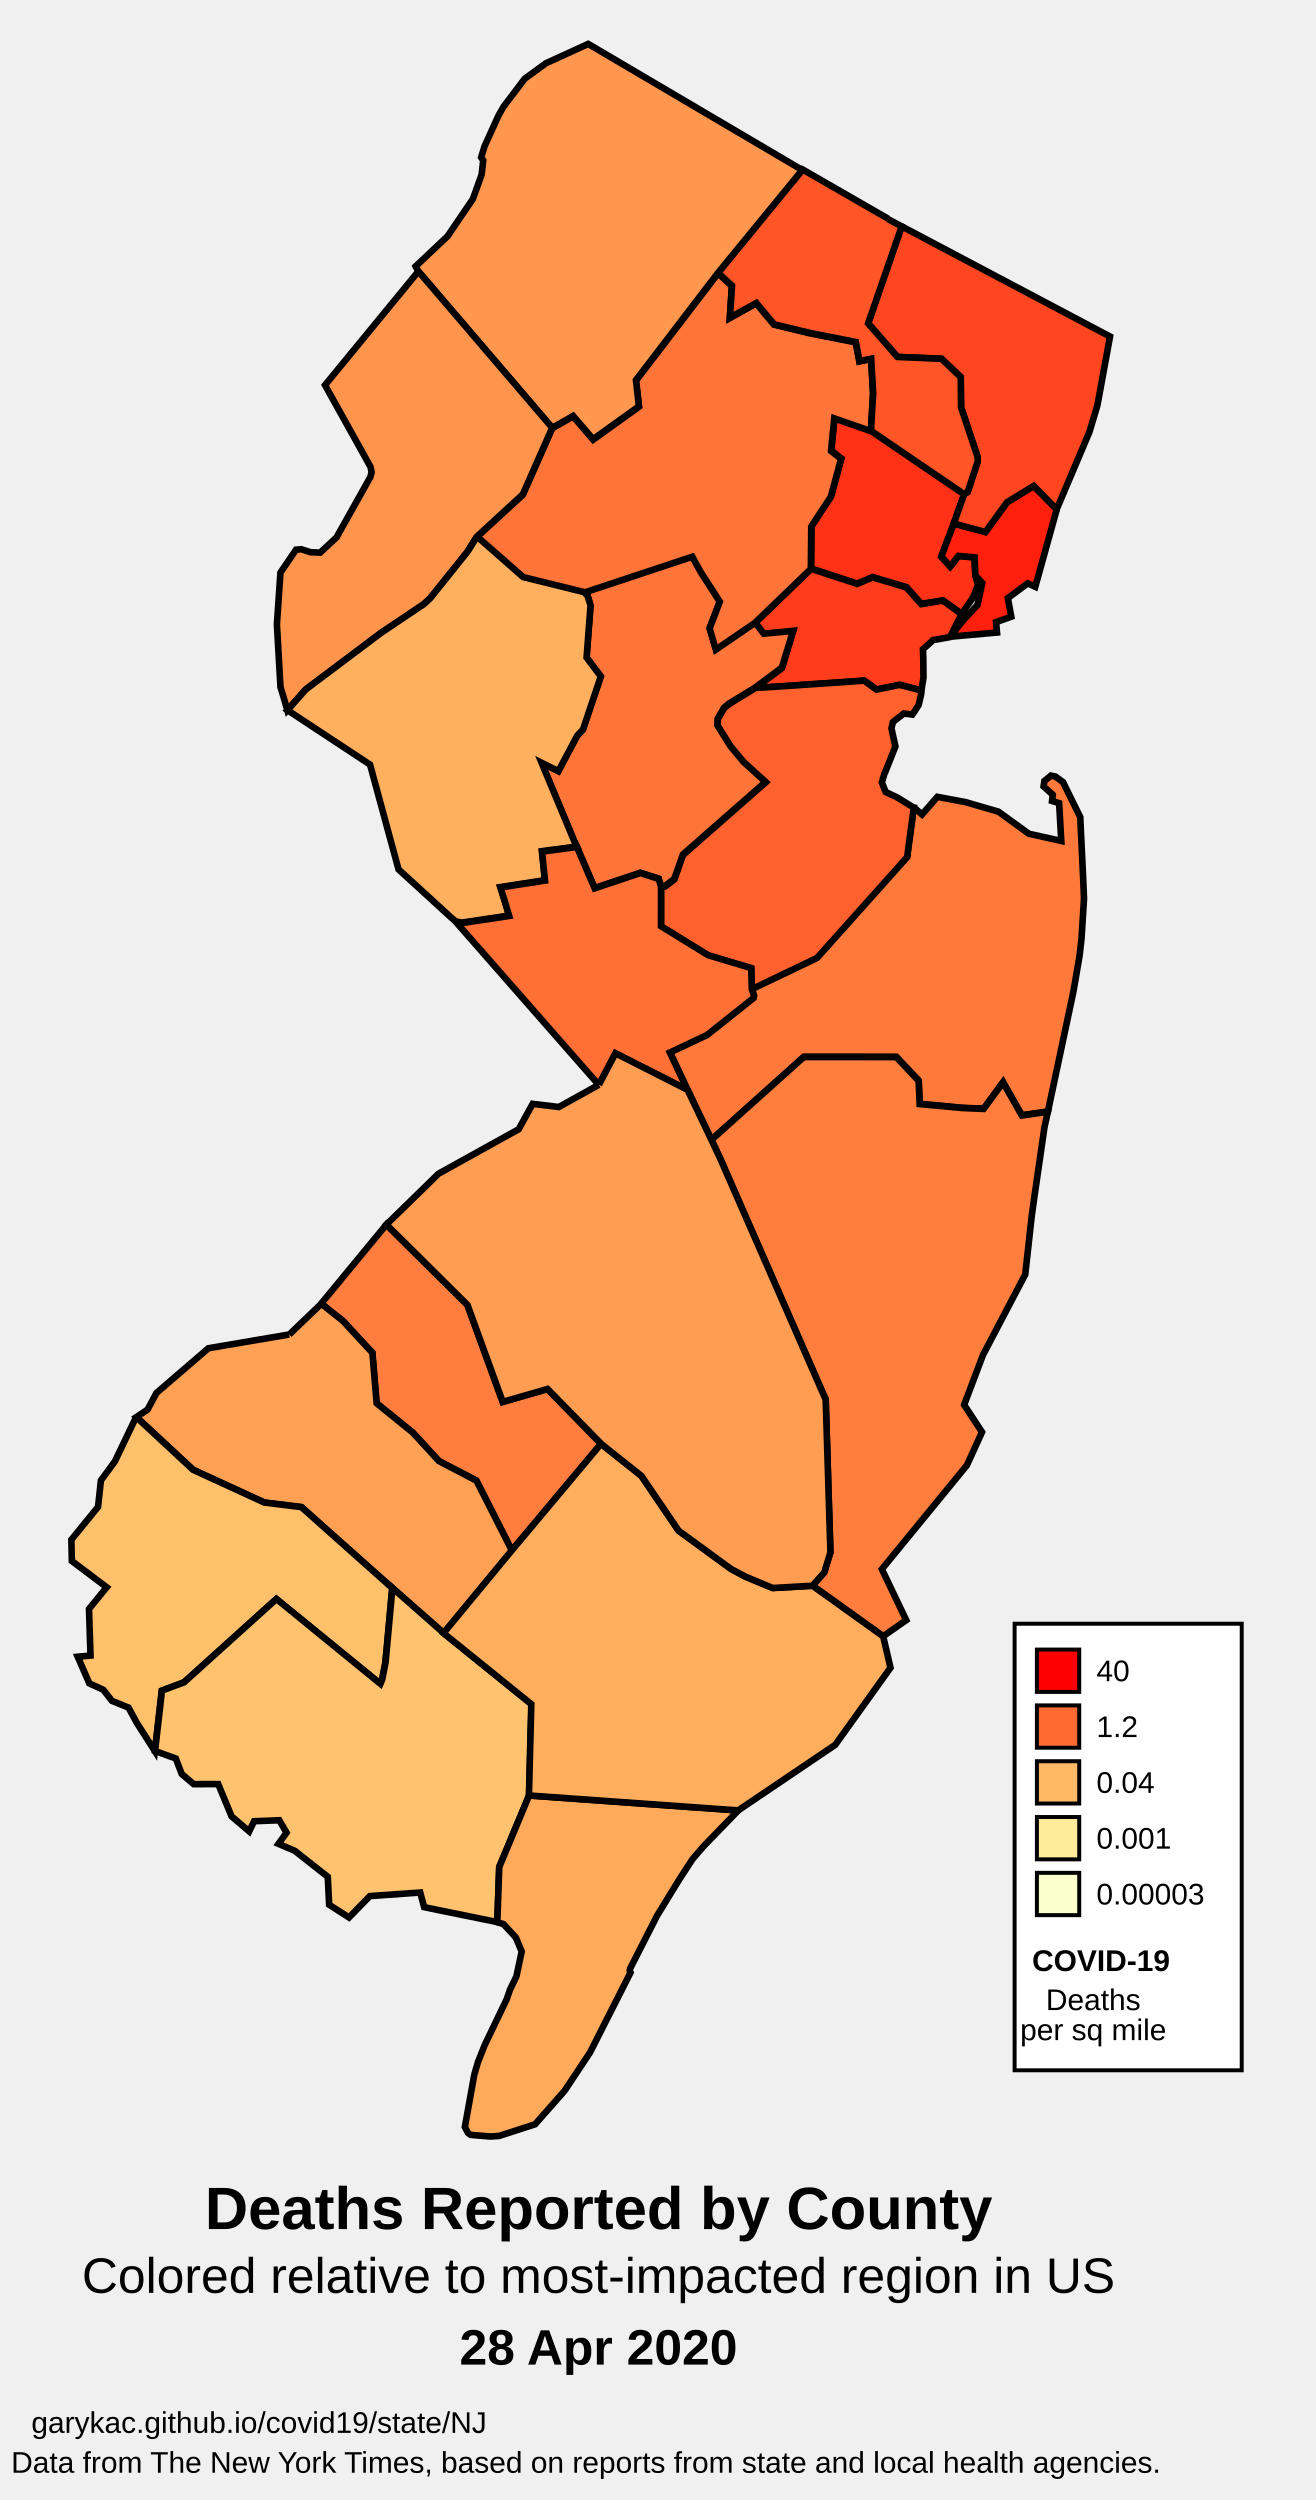
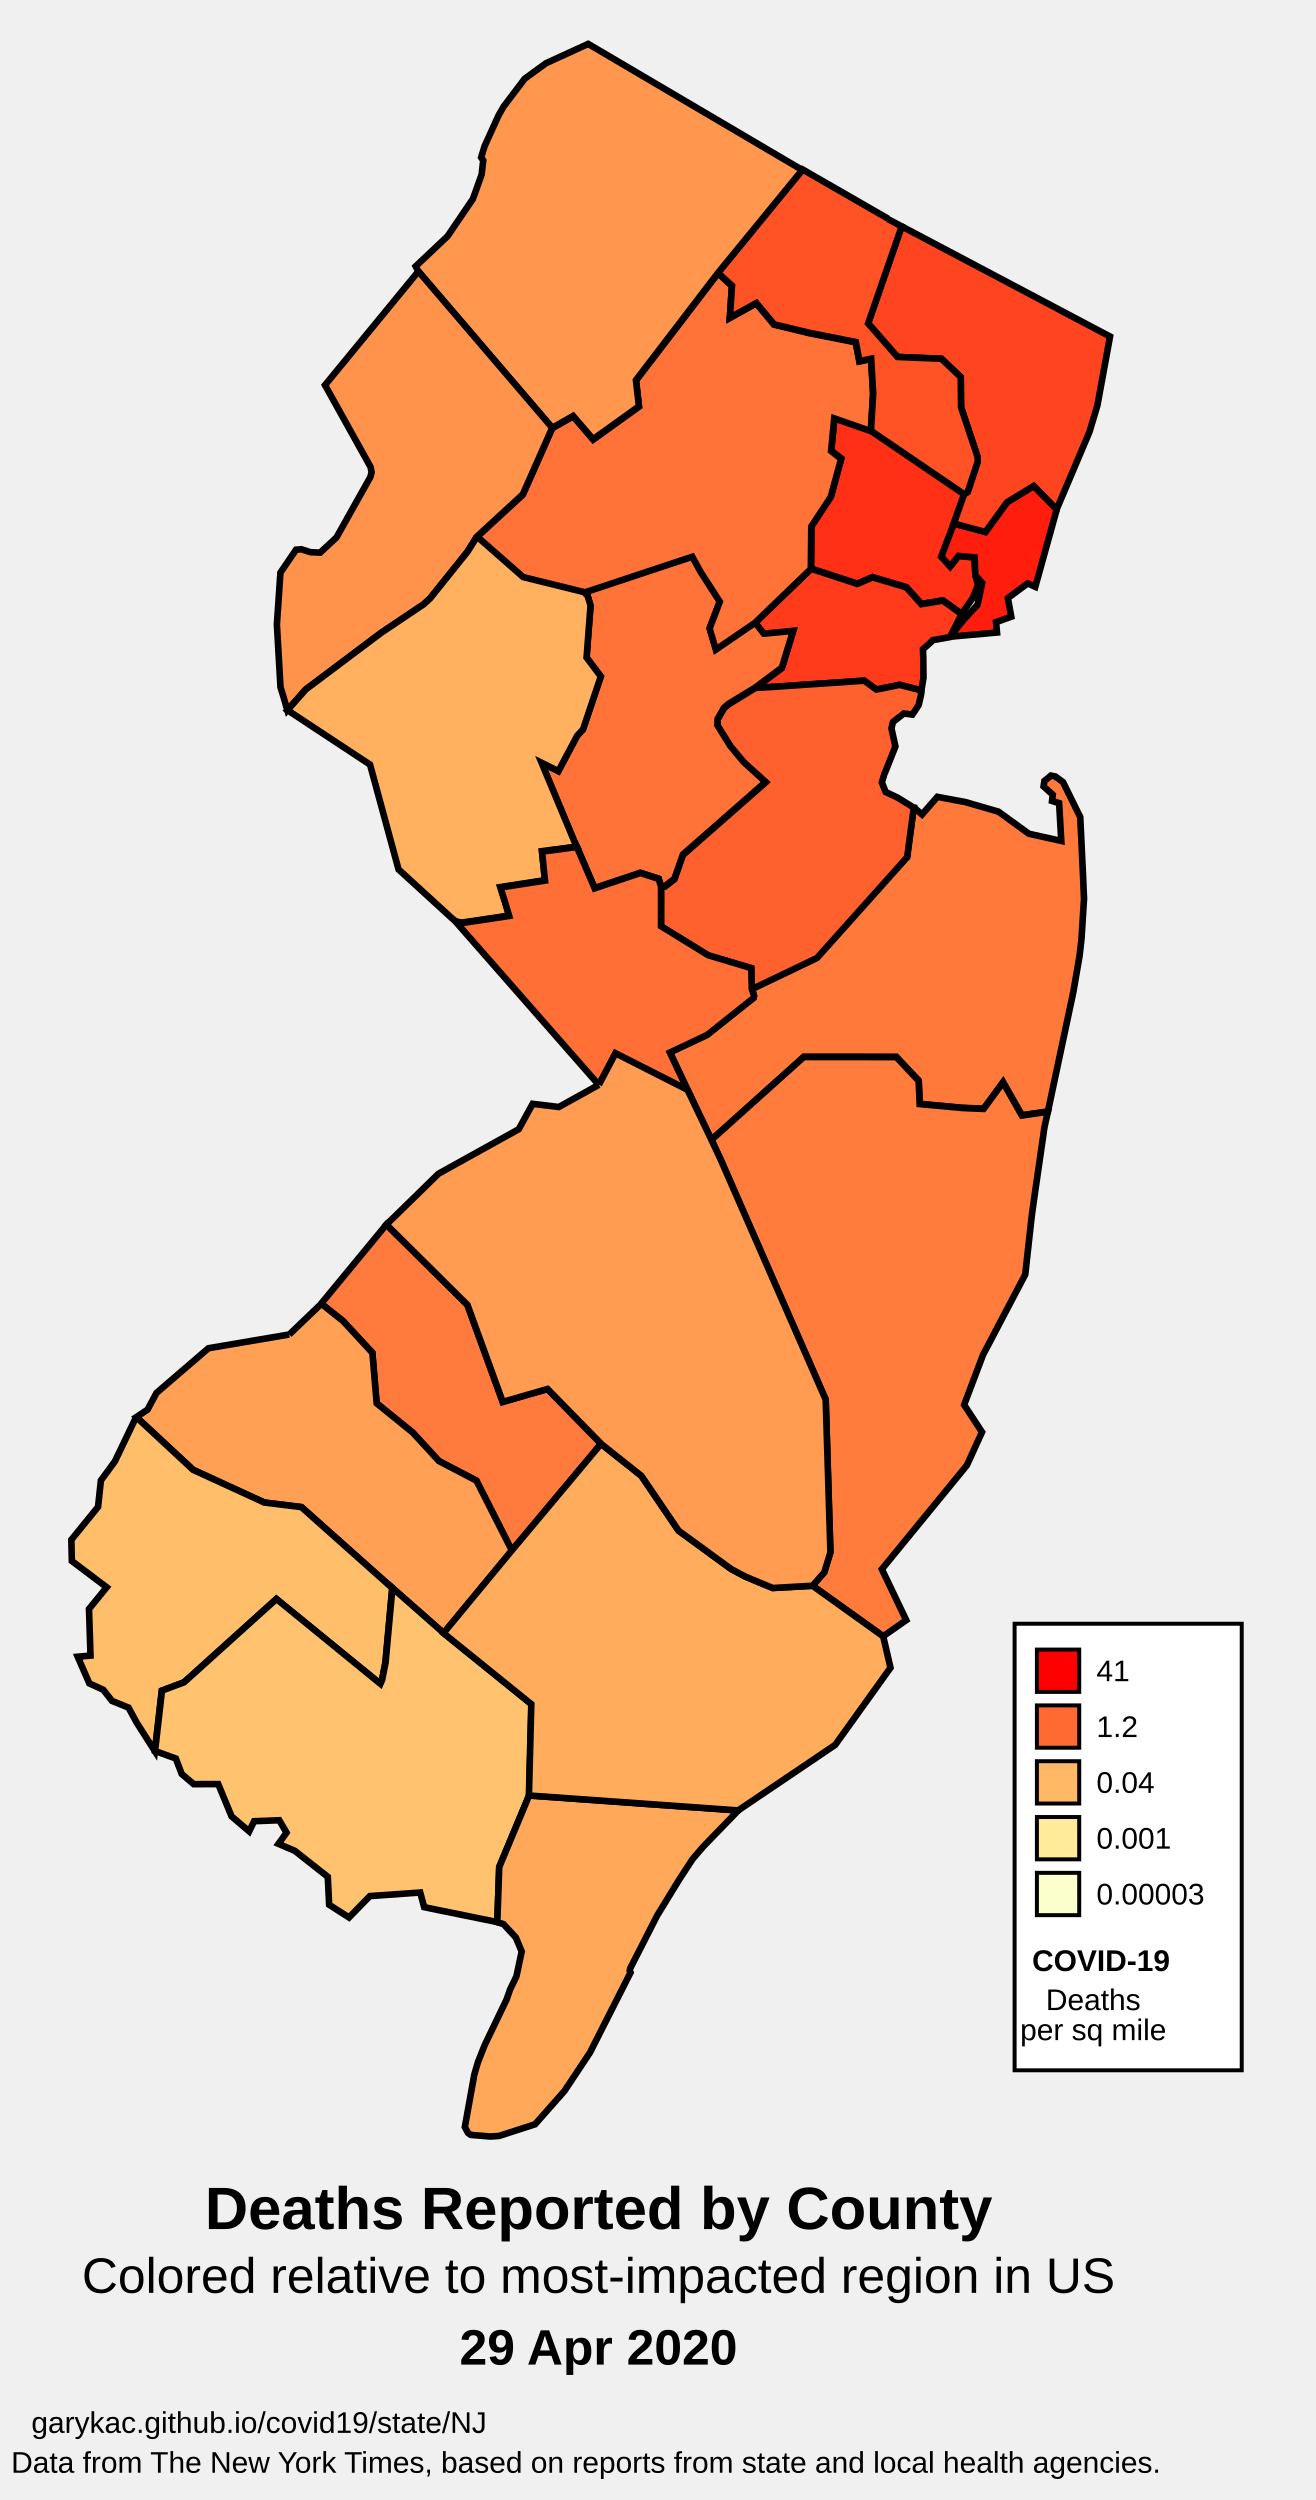
<svg xmlns="http://www.w3.org/2000/svg" width="330" height="627.07" version="1.0" id="svg2">
  <defs id="defs9439" />
  <style id="style6">
  #counties {fill:#d0d0d0;stroke:#000;stroke-width:.178;} 
  #borders {fill:none;stroke:#221e1f;stroke-width:.891;} 
  #separator {fill:none;stroke:#a9a9a9;stroke-width:2.318;}
  #legend-1 {fill:#ff0000;}
  #legend-2 {fill:#ff6a32;}
  #legend-3 {fill:#ffb866;}
  #legend-4 {fill:#ffeb99;}
  #legend-5 {fill:#faffcc;}
-   #c34041 {fill:#ff954d;}
-   #c34039 {fill:#ff3c1b;}
-   #c34019 {fill:#ffb05f;}
+   #c34041 {fill:#ff934b;}
+   #c34039 {fill:#ff3b1b;}
+   #c34019 {fill:#ffb160;}
  #c34011 {fill:#ffc26e;}
-   #c34013 {fill:#ff3116;}
-   #c34015 {fill:#ffa154;}
-   #c34017 {fill:#ff1f0d;}
-   #c34009 {fill:#ffa95a;}
-   #c34003 {fill:#ff4620;}
-   #c34001 {fill:#ffae5d;}
-   #c34007 {fill:#ff7d3e;}
-   #c34005 {fill:#ff9e53;}
-   #c34021 {fill:#ff7036;}
+   #c34013 {fill:#ff3015;}
+   #c34015 {fill:#ffa054;}
+   #c34017 {fill:#ff1e0d;}
+   #c34009 {fill:#ffa85a;}
+   #c34003 {fill:#ff451f;}
+   #c34001 {fill:#ffad5d;}
+   #c34007 {fill:#ff7b3d;}
+   #c34005 {fill:#ff9c51;}
+   #c34021 {fill:#ff6f36;}
  #c34025 {fill:#ff793b;}
  #c34037 {fill:#ff974e;}
-   #c34035 {fill:#ff7438;}
-   #c34033 {fill:#ffc06b;}
-   #c34031 {fill:#ff5527;}
+   #c34035 {fill:#ff7338;}
+   #c34033 {fill:#ffbe6a;}
+   #c34031 {fill:#ff5326;}
  #c34023 {fill:#ff612e;}
-   #c34027 {fill:#ff7438;}
-   #c34029 {fill:#ff7e3e;}
+   #c34027 {fill:#ff7338;}
+   #c34029 {fill:#ff7c3d;}
 </style>
  <g id="layer1" style="display:inline" transform="translate(0,1.0703125e-5)">
    <g id="g10509" transform="translate(-622.3246,8.460373)">
      <rect y="398.82" x="876.817" height="112.008" width="56.966" id="rect10421" style="fill:#ffffff;fill-opacity:1;stroke:#000000;stroke-width:1;stroke-linecap:round;stroke-linejoin:miter;stroke-miterlimit:4;stroke-dasharray:none;stroke-dashoffset:0;stroke-opacity:1" />
      <rect y="405.301" x="882.409" height="10.615" width="10.615" id="legend-1" style="stroke:#000000;stroke-width:1" />
      <rect style="stroke:#000000;stroke-width:1" id="legend-2" width="10.615" height="10.615" x="882.409" y="419.301" />
      <rect y="433.301" x="882.409" height="10.615" width="10.615" id="legend-3" style="stroke:#000000;stroke-width:1" />
      <rect style="stroke:#000000;stroke-width:1" id="legend-4" width="10.615" height="10.615" x="882.409" y="447.301" />
      <rect y="461.301" x="882.409" height="10.615" width="10.615" id="legend-5" style="stroke:#000000;stroke-width:1" />
      <text id="text10456" y="413.239" x="897.338" style="font-style:normal;font-weight:normal;font-size:7.5px;line-height:125%;font-family:sans-serif;letter-spacing:0px;word-spacing:0px;fill:#000000;fill-opacity:1;stroke:none;stroke-width:1px;stroke-linecap:butt;stroke-linejoin:miter;stroke-opacity:1" xml:space="preserve">
-         <tspan style="font-style:normal;font-variant:normal;font-weight:normal;font-stretch:normal;font-family:Arial;-inkscape-font-specification:Arial" y="413.239" x="897.338" id="tspan10458">40</tspan>
+         <tspan style="font-style:normal;font-variant:normal;font-weight:normal;font-stretch:normal;font-family:Arial;-inkscape-font-specification:Arial" y="413.239" x="897.338" id="tspan10458">41</tspan>
      </text>
      <text xml:space="preserve" style="font-style:normal;font-weight:normal;font-size:7.5px;line-height:125%;font-family:sans-serif;letter-spacing:0px;word-spacing:0px;fill:#000000;fill-opacity:1;stroke:none;stroke-width:1px;stroke-linecap:butt;stroke-linejoin:miter;stroke-opacity:1" x="897.338" y="427.239" id="text10460">
        <tspan id="tspan10462" x="897.338" y="427.239" style="font-style:normal;font-variant:normal;font-weight:normal;font-stretch:normal;font-family:Arial;-inkscape-font-specification:Arial">1.2</tspan>
      </text>
      <text id="text10464" y="441.239" x="897.338" style="font-style:normal;font-weight:normal;font-size:7.5px;line-height:125%;font-family:sans-serif;letter-spacing:0px;word-spacing:0px;fill:#000000;fill-opacity:1;stroke:none;stroke-width:1px;stroke-linecap:butt;stroke-linejoin:miter;stroke-opacity:1" xml:space="preserve">
        <tspan style="font-style:normal;font-variant:normal;font-weight:normal;font-stretch:normal;font-family:Arial;-inkscape-font-specification:Arial" y="441.239" x="897.338" id="tspan10466">0.04</tspan>
      </text>
      <text xml:space="preserve" style="font-style:normal;font-weight:normal;font-size:7.5px;line-height:125%;font-family:sans-serif;letter-spacing:0px;word-spacing:0px;fill:#000000;fill-opacity:1;stroke:none;stroke-width:1px;stroke-linecap:butt;stroke-linejoin:miter;stroke-opacity:1" x="897.338" y="455.239" id="text10468">
        <tspan id="tspan10470" x="897.338" y="455.239" style="font-style:normal;font-variant:normal;font-weight:normal;font-stretch:normal;font-family:Arial;-inkscape-font-specification:Arial">0.001</tspan>
      </text>
      <text id="text10472" y="469.239" x="897.338" style="font-style:normal;font-weight:normal;font-size:7.5px;line-height:125%;font-family:sans-serif;letter-spacing:0px;word-spacing:0px;fill:#000000;fill-opacity:1;stroke:none;stroke-width:1px;stroke-linecap:butt;stroke-linejoin:miter;stroke-opacity:1" xml:space="preserve">
        <tspan style="font-style:normal;font-variant:normal;font-weight:normal;font-stretch:normal;font-family:Arial;-inkscape-font-specification:Arial" y="469.239" x="897.338" id="tspan10474">0.00003</tspan>
      </text>
      <g transform="translate(0,-2.192453)" id="g10492">
        <text xml:space="preserve" style="font-style:normal;font-weight:normal;font-size:7.5px;line-height:125%;font-family:sans-serif;text-align:center;letter-spacing:0px;word-spacing:0px;text-anchor:middle;fill:#000000;fill-opacity:1;stroke:none;stroke-width:1px;stroke-linecap:butt;stroke-linejoin:miter;stroke-opacity:1" x="905.319" y="497.919" id="text10480">
          <tspan id="tspan10482" x="905.319" y="497.919" style="font-style:normal;font-variant:normal;font-weight:normal;font-stretch:normal;font-family:Arial;-inkscape-font-specification:Arial;text-align:center;text-anchor:middle">Deaths</tspan>
        </text>
        <text id="text10484" y="505.458" x="905.319" style="font-style:normal;font-weight:normal;font-size:7.5px;line-height:125%;font-family:sans-serif;text-align:center;letter-spacing:0px;word-spacing:0px;text-anchor:middle;fill:#000000;fill-opacity:1;stroke:none;stroke-width:1px;stroke-linecap:butt;stroke-linejoin:miter;stroke-opacity:1" xml:space="preserve">
          <tspan style="font-style:normal;font-variant:normal;font-weight:normal;font-stretch:normal;font-family:Arial;-inkscape-font-specification:Arial;text-align:center;text-anchor:middle" y="505.458" x="905.319" id="tspan10486">per sq mile</tspan>
        </text>
      </g>
      <text id="text10488" y="485.919" x="905.319" style="font-style:normal;font-weight:normal;font-size:7.5px;line-height:125%;font-family:sans-serif;text-align:center;letter-spacing:0px;word-spacing:0px;text-anchor:middle;fill:#000000;fill-opacity:1;stroke:none;stroke-width:1px;stroke-linecap:butt;stroke-linejoin:miter;stroke-opacity:1" xml:space="preserve">
        <tspan style="font-style:normal;font-variant:normal;font-weight:bold;font-stretch:normal;font-family:Arial;-inkscape-font-specification:'Arial Bold';text-align:center;text-anchor:middle" y="485.919" x="905.319" id="tspan10490">COVID-19</tspan>
      </text>
    </g>
    <text xml:space="preserve" style="font-style:normal;font-weight:normal;font-size:7.5px;line-height:125%;font-family:sans-serif;text-align:center;letter-spacing:0px;word-spacing:0px;text-anchor:middle;fill:#000000;fill-opacity:1;stroke:none;stroke-width:1px;stroke-linecap:butt;stroke-linejoin:miter;stroke-opacity:1" x="151.849" y="620.237" id="text10498">
      <tspan id="tspan10500" x="151.849" y="620.237" style="font-style:normal;font-variant:normal;font-weight:normal;font-stretch:normal;font-family:Arial;-inkscape-font-specification:Arial;text-align:center;text-anchor:middle">Data from The New York Times, based on reports from state and local health agencies.</tspan>
    </text>
    <g id="g10510" transform="translate(-504.6264,0.4679467)">
      <text xml:space="preserve" style="font-style:normal;font-weight:normal;font-size:7.5px;line-height:125%;font-family:sans-serif;text-align:center;letter-spacing:0px;word-spacing:0px;text-anchor:middle;fill:#000000;fill-opacity:1;stroke:none;stroke-width:1px;stroke-linecap:butt;stroke-linejoin:miter;stroke-opacity:1" x="661.613" y="558.64" id="text10502">
        <tspan id="tspan10504" x="661.613" y="558.64" style="font-style:normal;font-variant:normal;font-weight:bold;font-stretch:normal;font-size:15px;font-family:Arial;-inkscape-font-specification:'Arial Bold';text-align:center;text-anchor:middle">Deaths Reported by County</tspan>
      </text>
      <text id="text10506" y="574.64" x="661.57" style="font-style:normal;font-weight:normal;font-size:7.5px;line-height:125%;font-family:sans-serif;text-align:center;letter-spacing:0px;word-spacing:0px;text-anchor:middle;fill:#000000;fill-opacity:1;stroke:none;stroke-width:1px;stroke-linecap:butt;stroke-linejoin:miter;stroke-opacity:1" xml:space="preserve">
        <tspan style="font-style:normal;font-variant:normal;font-weight:normal;font-stretch:normal;font-size:12.5px;font-family:Arial;-inkscape-font-specification:Arial;text-align:center;text-anchor:middle" y="574.64" x="661.57" id="tspan10508">Colored relative to most-impacted region in US</tspan>
      </text>
      <text xml:space="preserve" style="font-style:normal;font-weight:normal;font-size:7.5px;line-height:125%;font-family:sans-serif;text-align:center;letter-spacing:0px;word-spacing:0px;text-anchor:middle;fill:#000000;fill-opacity:1;stroke:none;stroke-width:1px;stroke-linecap:butt;stroke-linejoin:miter;stroke-opacity:1" x="661.57" y="592.64" id="text10536">
-         <tspan id="tspan10538" x="661.57" y="592.64" style="font-style:normal;font-variant:normal;font-weight:bold;font-stretch:normal;font-size:12.5px;font-family:Arial;-inkscape-font-specification:'Arial Bold';text-align:center;text-anchor:middle">28 Apr 2020</tspan>
+         <tspan id="tspan10538" x="661.57" y="592.64" style="font-style:normal;font-variant:normal;font-weight:bold;font-stretch:normal;font-size:12.5px;font-family:Arial;-inkscape-font-specification:'Arial Bold';text-align:center;text-anchor:middle">29 Apr 2020</tspan>
      </text>
    </g>
    <text id="text10516" y="610.237" x="7.866" style="font-style:normal;font-weight:normal;font-size:7.5px;line-height:125%;font-family:sans-serif;text-align:end;letter-spacing:0px;word-spacing:0px;text-anchor:end;fill:#000000;fill-opacity:1;stroke:none;stroke-width:1px;stroke-linecap:butt;stroke-linejoin:miter;stroke-opacity:1" xml:space="preserve">
      <tspan style="font-style:normal;font-variant:normal;font-weight:normal;font-stretch:normal;font-family:Arial;-inkscape-font-specification:Arial;text-align:start;text-anchor:start" y="610.237" x="7.866" id="tspan10518">garykac.github.io/covid19/state/NJ</tspan>
    </text>
  </g>
  <g id="layer2" style="display:inline;fill:#fff;stroke:#000;stroke-width:.178;" transform="translate(0,1.0703125e-5)">
    <g id="g25761" transform="matrix(9.136597,1.812447,-1.812447,9.136597,-7596.108,-3365.373)">
      <path id="c34025" d="m 898.58,212.247 0.259,0.148 0.313,-0.546 0.762,-0.009 0.929,0.08 0.919,0.424 0.894,0.021 -0.255,-0.987 -0.198,-0.021 -0.014,-0.169 -0.286,-0.171 -0.007,-0.149 0.089,-0.105 0.055,-0.07 0.121,0 0.232,0.107 0.639,0.835 0.385,1.55 0.13,0.535 0.011,0.04 0.144,1.075 0.039,0.467 0.025,0.99 -0.045,3.287 -0.669,0.236 -0.669,-0.774 -0.374,0.802 -0.571,0.088 -1.144,0.119 -0.148,-0.609 -0.715,-0.51 -2.444,0.483 -2.007,2.676 -0.893,-1.196 -0.665,-0.901 0.891,-0.659 1.034,-1.221 0,-0.06 -0.095,-0.168 1.559,-1.166 1.854,-3.136 -0.084,-1.347" style="stroke:#000" />
      <path id="c34029" d="m 894.98,222.097 2.007,-2.676 2.444,-0.483 0.715,0.51 0.148,0.609 1.144,-0.119 0.571,-0.088 0.374,-0.802 0.669,0.774 0.669,-0.235 -0.009,0.426 0.098,1.879 0.03,0.523 0.136,1.59 -0.694,2.345 -0.237,1.418 0.615,0.626 -0.226,0.956 -1.701,3.19 0.91,1.219 -0.524,0.546 -2.134,-0.967 0.241,-0.415 0.057,-0.562 -0.925,-4.009 -4.042,-5.804 -0.337,-0.458" style="stroke:#000" />
      <path id="c34013" d="m 895.48,202.527 2.797,1.189 -0.121,0.829 -0.158,0.939 0.285,0.213 0.165,-0.321 0.434,-0.045 0.112,0.469 0.122,0.237 -0.07,0.371 -0.211,0.481 -0.566,-0.259 -0.552,0.206 -0.482,-0.364 -0.945,-0.088 -0.37,0.253 -1.3,-0.157 -0.211,-1.122 0.359,-0.884 0.074,-1.059 -0.306,-0.156 -0.086,-0.878 1.032,0.144" style="stroke:#000" />
      <path id="c34039" d="m 894.62,206.487 1.3,0.157 0.37,-0.253 0.945,0.088 0.482,0.364 0.552,-0.206 0.566,0.259 -0.186,0.666 -0.356,0.141 -0.08,0.03 -0.039,0.06 -0.176,0.232 0.056,0.236 0.107,0.515 0.012,0.346 -0.604,-0.034 -0.589,0.246 -0.371,-0.171 -2.349,0.636 -0.483,0.125 0.595,-0.661 0.103,-1.03 -0.758,0.228 -0.293,-0.251 1.196,-1.719" style="stroke:#000" />
      <path id="c34017" d="m 900.8,203.627 -0.162,2.161 -0.22,-0.05 -0.445,0.492 0.187,0.474 -0.373,0.223 0.079,0.269 -1.218,0.357 0.287,-0.545 0.272,-0.441 0.01,-0.602 -0.223,-0.167 -0.112,-0.469 -0.434,0.045 -0.165,0.321 -0.285,-0.213 0.158,-0.939 0.88,0.058 0.415,-0.899 0.62,-0.571 0.729,0.496" style="stroke:#000" />
      <path id="c34003" d="m 895.22,196.967 6.081,1.819 0.027,1.884 -0.071,0.747 -0.46,2.211 -0.729,-0.496 -0.62,0.571 -0.415,0.899 -0.88,-0.058 0.121,-0.829 0.08,-0.08 0.105,-0.85 -0.025,-0.122 -0.699,-1.228 -0.166,-0.795 -0.605,-0.384 -1.173,0.182 -0.95,-0.732 0.378,-2.739" style="stroke:#000" />
      <path id="c34023" d="m 898.17,209.117 0.016,0.129 -0.009,0.273 -0.076,0.195 -0.041,0.094 -0.112,0.006 -0.119,0.01 -0.242,0.28 -0.007,0.176 0.2,0.457 -0.135,0.737 -0.011,0.03 -0.023,0.257 0.151,0.231 0.343,0.086 0.471,0.176 0.01,0 0.084,1.347 -1.854,3.136 -1.559,1.166 -0.124,-0.548 -1.204,-0.114 -1.398,-0.52 -0.207,-1.046 0.105,-0.03 0.209,-0.241 0.099,-0.686 1.802,-2.349 -0.687,-0.414 -0.435,-0.353 -0.449,-0.481 -0.025,-0.168 0.112,-0.331 0.105,-0.129 0.617,-0.568 0.483,-0.125 2.349,-0.636 0.371,0.171 0.589,-0.246 0.604,0.034" style="stroke:#000" />
      <path id="c34035" d="m 893.42,208.197 0.293,0.251 0.758,-0.228 -0.103,1.03 -0.595,0.661 -0.617,0.568 -0.105,0.129 -0.112,0.331 0.025,0.168 0.449,0.481 0.435,0.353 0.687,0.414 -1.802,2.349 -0.099,0.686 -0.209,0.241 -0.105,0.03 -0.102,-0.191 -0.515,-0.06 -1.127,0.644 -0.69,-1.004 -0.107,-0.144 -1.263,-1.884 0.487,0.132 0.313,-1.038 0.119,-0.191 0.193,-1.494 -0.475,-0.424 -0.168,-1.395 -0.128,-0.24 -0.112,-0.08 2.676,-1.519 0.299,0.356 0.664,0.688 -0.129,0.761 0.275,0.524 0.891,-0.909" style="stroke:#000" />
      <path id="c34027" d="m 890.61,199.167 0.438,0.266 0.113,0.856 0.621,-0.526 0.58,0.47 0.98,0.04 1.272,0 0.196,0.485 0.297,-0.125 0.236,0.911 0.135,0.993 -1.032,-0.144 0.086,0.878 0.306,0.156 -0.074,1.059 -0.359,0.884 0.211,1.122 -1.196,1.719 -0.891,0.909 -0.275,-0.524 0.129,-0.761 -0.664,-0.688 -0.299,-0.356 -2.676,1.519 -1.688,-0.078 -1.431,-0.828 0.994,-1.361 0.429,-1.911 0.491,-0.425 0.65,0.51 1.038,-1.109 -0.216,-0.676 1.599,-3.251" style="stroke:#000" />
      <path id="c34031" d="m 894.82,196.847 0.401,0.121 -0.378,2.739 0.95,0.732 1.173,-0.182 0.605,0.384 0.166,0.795 0.699,1.228 0.025,0.122 -0.105,0.85 -0.08,0.08 -2.797,-1.189 -0.135,-0.993 -0.236,-0.911 -0.297,0.125 -0.196,-0.485 -1.272,0 -0.98,-0.04 -0.58,-0.47 -0.621,0.526 -0.113,-0.856 -0.438,-0.266 1.694,-3.173 2.516,0.852" style="stroke:#000" />
      <path id="c34037" d="m 892.3,195.997 -1.694,3.173 -1.599,3.251 0.216,0.676 -1.038,1.109 -0.65,-0.51 -0.491,0.425 -4.356,-3.432 -0.096,-0.119 0.685,-0.963 0.474,-1.118 0.103,-0.692 -0.032,-0.378 -0.071,-0.07 0.032,-0.313 0.209,-0.892 0.087,-0.257 0.41,-0.843 0.481,-0.522 1.014,-0.731 6.315,2.209" style="stroke:#000" />
      <path id="c34041" d="m 882.69,200.687 4.356,3.432 -0.429,1.911 -0.994,1.361 -0.166,0.44 -0.749,1.439 -0.137,0.185 -0.979,0.983 -1.688,1.884 -0.376,0.644 -0.187,-0.362 -0.114,-0.209 -0.424,-1.64 -0.178,-1.387 0.292,-0.686 0.136,-0.04 0.257,0.03 0.26,-0.04 0.351,-0.486 0.578,-1.771 0.009,-0.135 -0.057,-0.136 -1.631,-1.922 1.872,-3.496" style="stroke:#000" />
      <path id="c34019" d="m 885.63,207.387 1.431,0.828 1.688,0.078 0.112,0.08 0.128,0.24 0.168,1.395 0.475,0.424 -0.193,1.494 -0.119,0.191 -0.313,1.038 -0.487,-0.132 1.263,1.884 0.107,0.144 -0.896,0.304 0.231,0.75 -1.141,0.416 0.179,0.327 0.201,0.379 -1.211,0.435 -0.168,0 -0.114,-0.06 -1.671,-1.013 -1.302,-2.619 -2.466,-1.005 0.376,-0.644 1.688,-1.884 0.979,-0.983 0.137,-0.185 0.749,-1.439 0.166,-0.44" style="stroke:#000" />
      <path id="c34021" d="m 889.89,215.057 0.69,1.004 1.127,-0.644 0.515,0.06 0.102,0.191 0.207,1.046 1.398,0.52 1.204,0.114 0.124,0.548 0.095,0.168 0,0.06 -1.034,1.221 -0.891,0.659 0.665,0.901 -2.096,-0.588 -0.273,0.918 -4.636,-3.561 0.168,0 1.211,-0.435 -0.201,-0.379 -0.179,-0.327 1.141,-0.416 -0.231,-0.75 0.896,-0.304" style="stroke:#000" />
      <path id="c34007" d="m 885.53,228.467 1.309,-2.433 2.562,1.698 1.44,2.377 1.115,-0.576 1.705,1.167 -1.801,3.288 -1.304,-1.662 -1.094,-0.321 -0.843,-0.617 -1.105,-0.583 -0.377,-1.311 -0.94,-0.685 -0.667,-0.344" style="stroke:#000" />
      <path id="c34015" d="m 884.85,229.447 0.686,-0.981 0.667,0.344 0.94,0.685 0.377,1.311 1.105,0.583 0.843,0.617 1.094,0.321 1.304,1.662 -1.371,2.54 -1.592,-0.925 -2.823,-1.661 -1.006,0.073 -2.052,-0.491 -1.777,-1.097 0.256,-0.255 0.149,-0.489 1.138,-1.452 2.061,-0.786" style="stroke:#000" />
      <path id="c34033" d="m 881.24,232.427 1.777,1.097 2.052,0.491 1.006,-0.073 2.823,1.661 0.21,2.007 0,0.476 -0.025,0.113 -3.19,-1.696 -2.002,2.684 -0.542,0.336 0.134,1.632 -0.632,-0.66 -0.291,-0.351 -0.473,-0.091 -0.287,-0.248 -0.402,-0.095 -0.447,-0.644 0.332,-0.097 -0.284,-1.223 0.353,-0.666 -1.057,-0.511 -0.125,-0.56 0.533,-1.007 -0.063,-0.712 0.269,-0.578 0.329,-1.282" style="stroke:#000" />
      <path id="c34011" d="m 893.6,240.367 -0.413,2.044 0.238,1.466 -2.01,-0.011 -0.182,-0.367 -1.311,0.359 -0.439,0.674 -0.591,-0.232 -0.183,-0.731 -1.006,-0.513 -0.469,-0.099 0.155,-0.338 -0.258,-0.29 -0.658,0.157 -0.078,0.294 -0.543,-0.303 -0.522,-0.783 -0.648,0.13 -0.37,-0.206 -0.236,-0.377 -0.588,-0.09 -0.134,-1.632 0.542,-0.336 2.002,-2.684 3.19,1.696 0.025,-0.113 0,-0.476 -0.21,-2.007 1.592,0.925 2.692,1.415 0.416,2.426" style="stroke:#000" />
      <path id="c34009" d="m 893.6,240.367 5.604,-0.701 -0.733,1.134 -0.218,0.387 -0.248,0.617 -0.394,1.067 -0.433,1.53 0,0.07 0.007,0.01 0.023,0.03 -0.651,2.323 -0.472,1.148 -0.604,1.038 -0.891,0.497 -0.225,0.06 -0.53,0.06 -0.082,-0.04 -0.112,-0.137 -0.025,-1.437 0.032,-0.355 0.089,-0.481 0.339,-1.318 0.039,-0.28 0.099,-0.38 0.009,-0.682 -0.227,-0.339 -0.396,-0.289 -0.175,-0.02 -0.238,-1.466 0.413,-2.044" style="stroke:#000" />
      <path id="c34001" d="m 902.12,234.307 0.357,0.792 -1.056,2.326 -2.221,2.241 -5.604,0.701 -0.416,-2.426 -2.692,-1.415 1.371,-2.54 1.801,-3.288 0.242,0.128 0.986,0.507 1.273,1.255 1.59,0.738 0.426,0.128 0.77,0.154 1.038,-0.268 2.134,0.967" style="stroke:#000" />
      <path id="c34005" d="m 891.72,221.227 0.273,-0.918 2.096,0.588 0.893,1.196 0.337,0.458 4.042,5.804 0.925,4.009 -0.057,0.562 -0.241,0.415 -1.038,0.268 -0.77,-0.154 -0.426,-0.128 -1.59,-0.738 -1.273,-1.255 -0.986,-0.507 -0.242,-0.128 -1.705,-1.167 -1.115,0.576 -1.44,-2.377 -2.562,-1.698 1.109,-1.616 1.885,-1.595 0.236,-0.743 0.707,-0.054 0.942,-0.797" style="stroke:#000" />
    </g>
  </g>
</svg>
